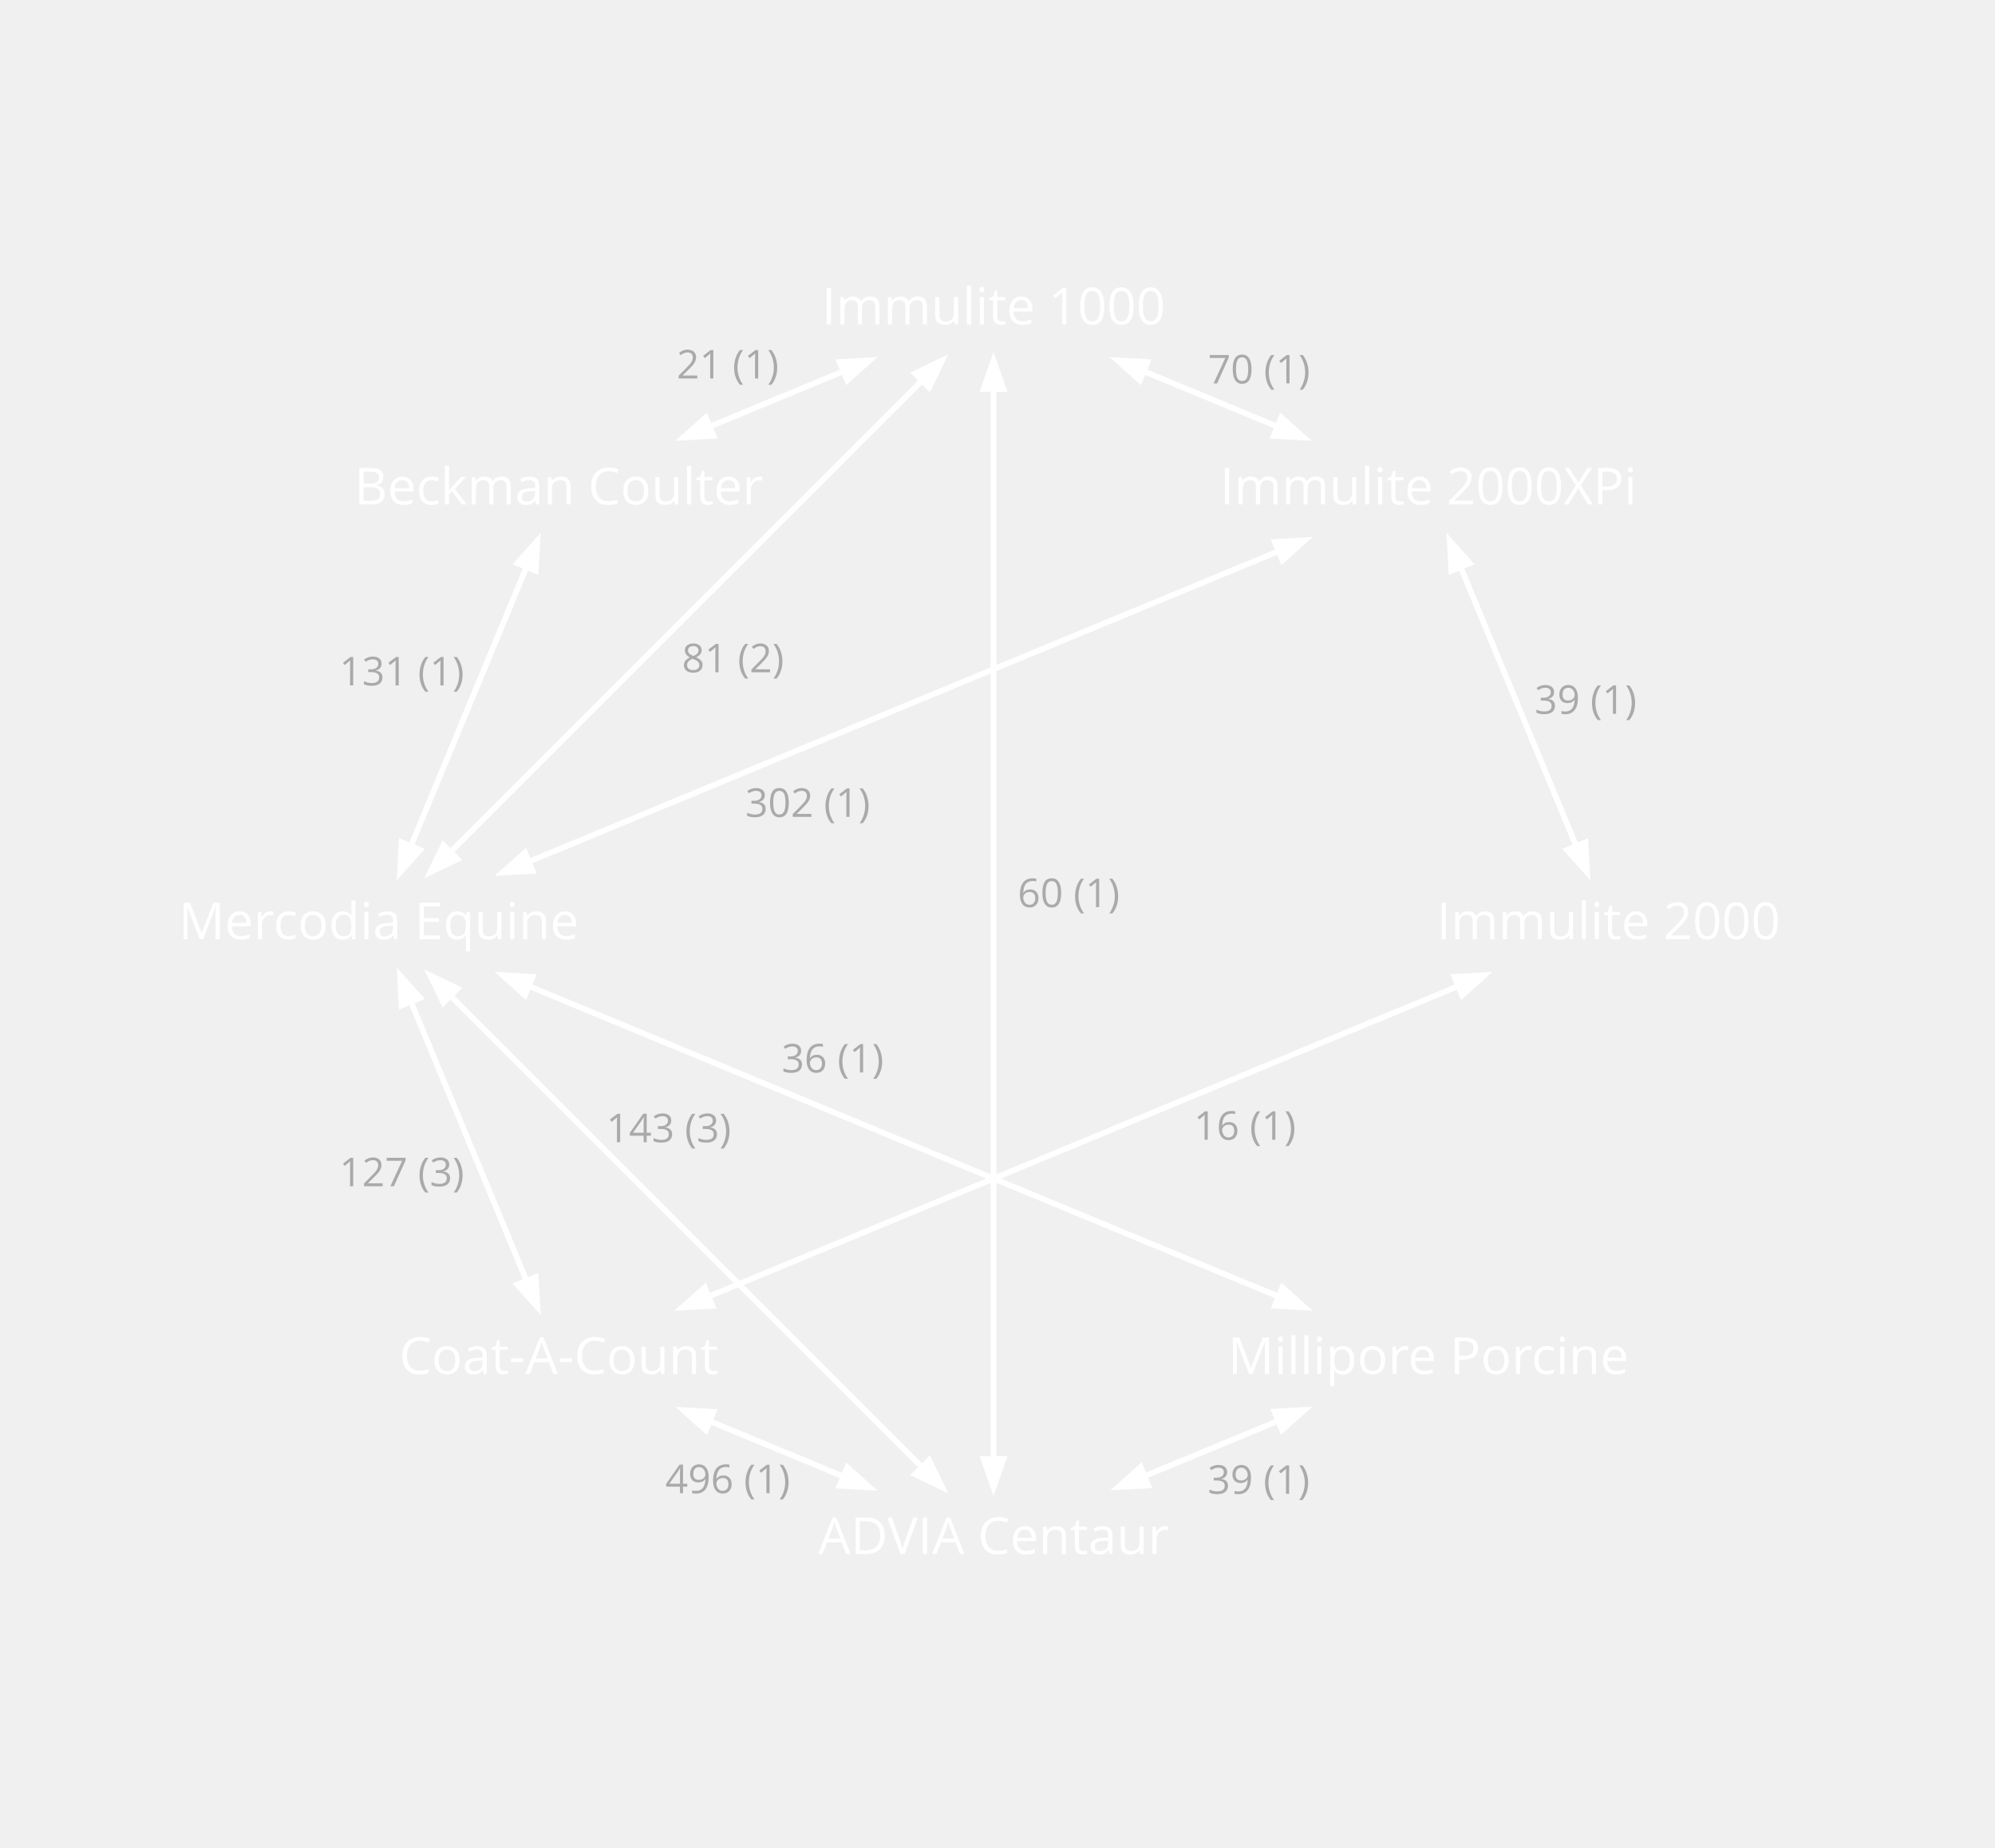
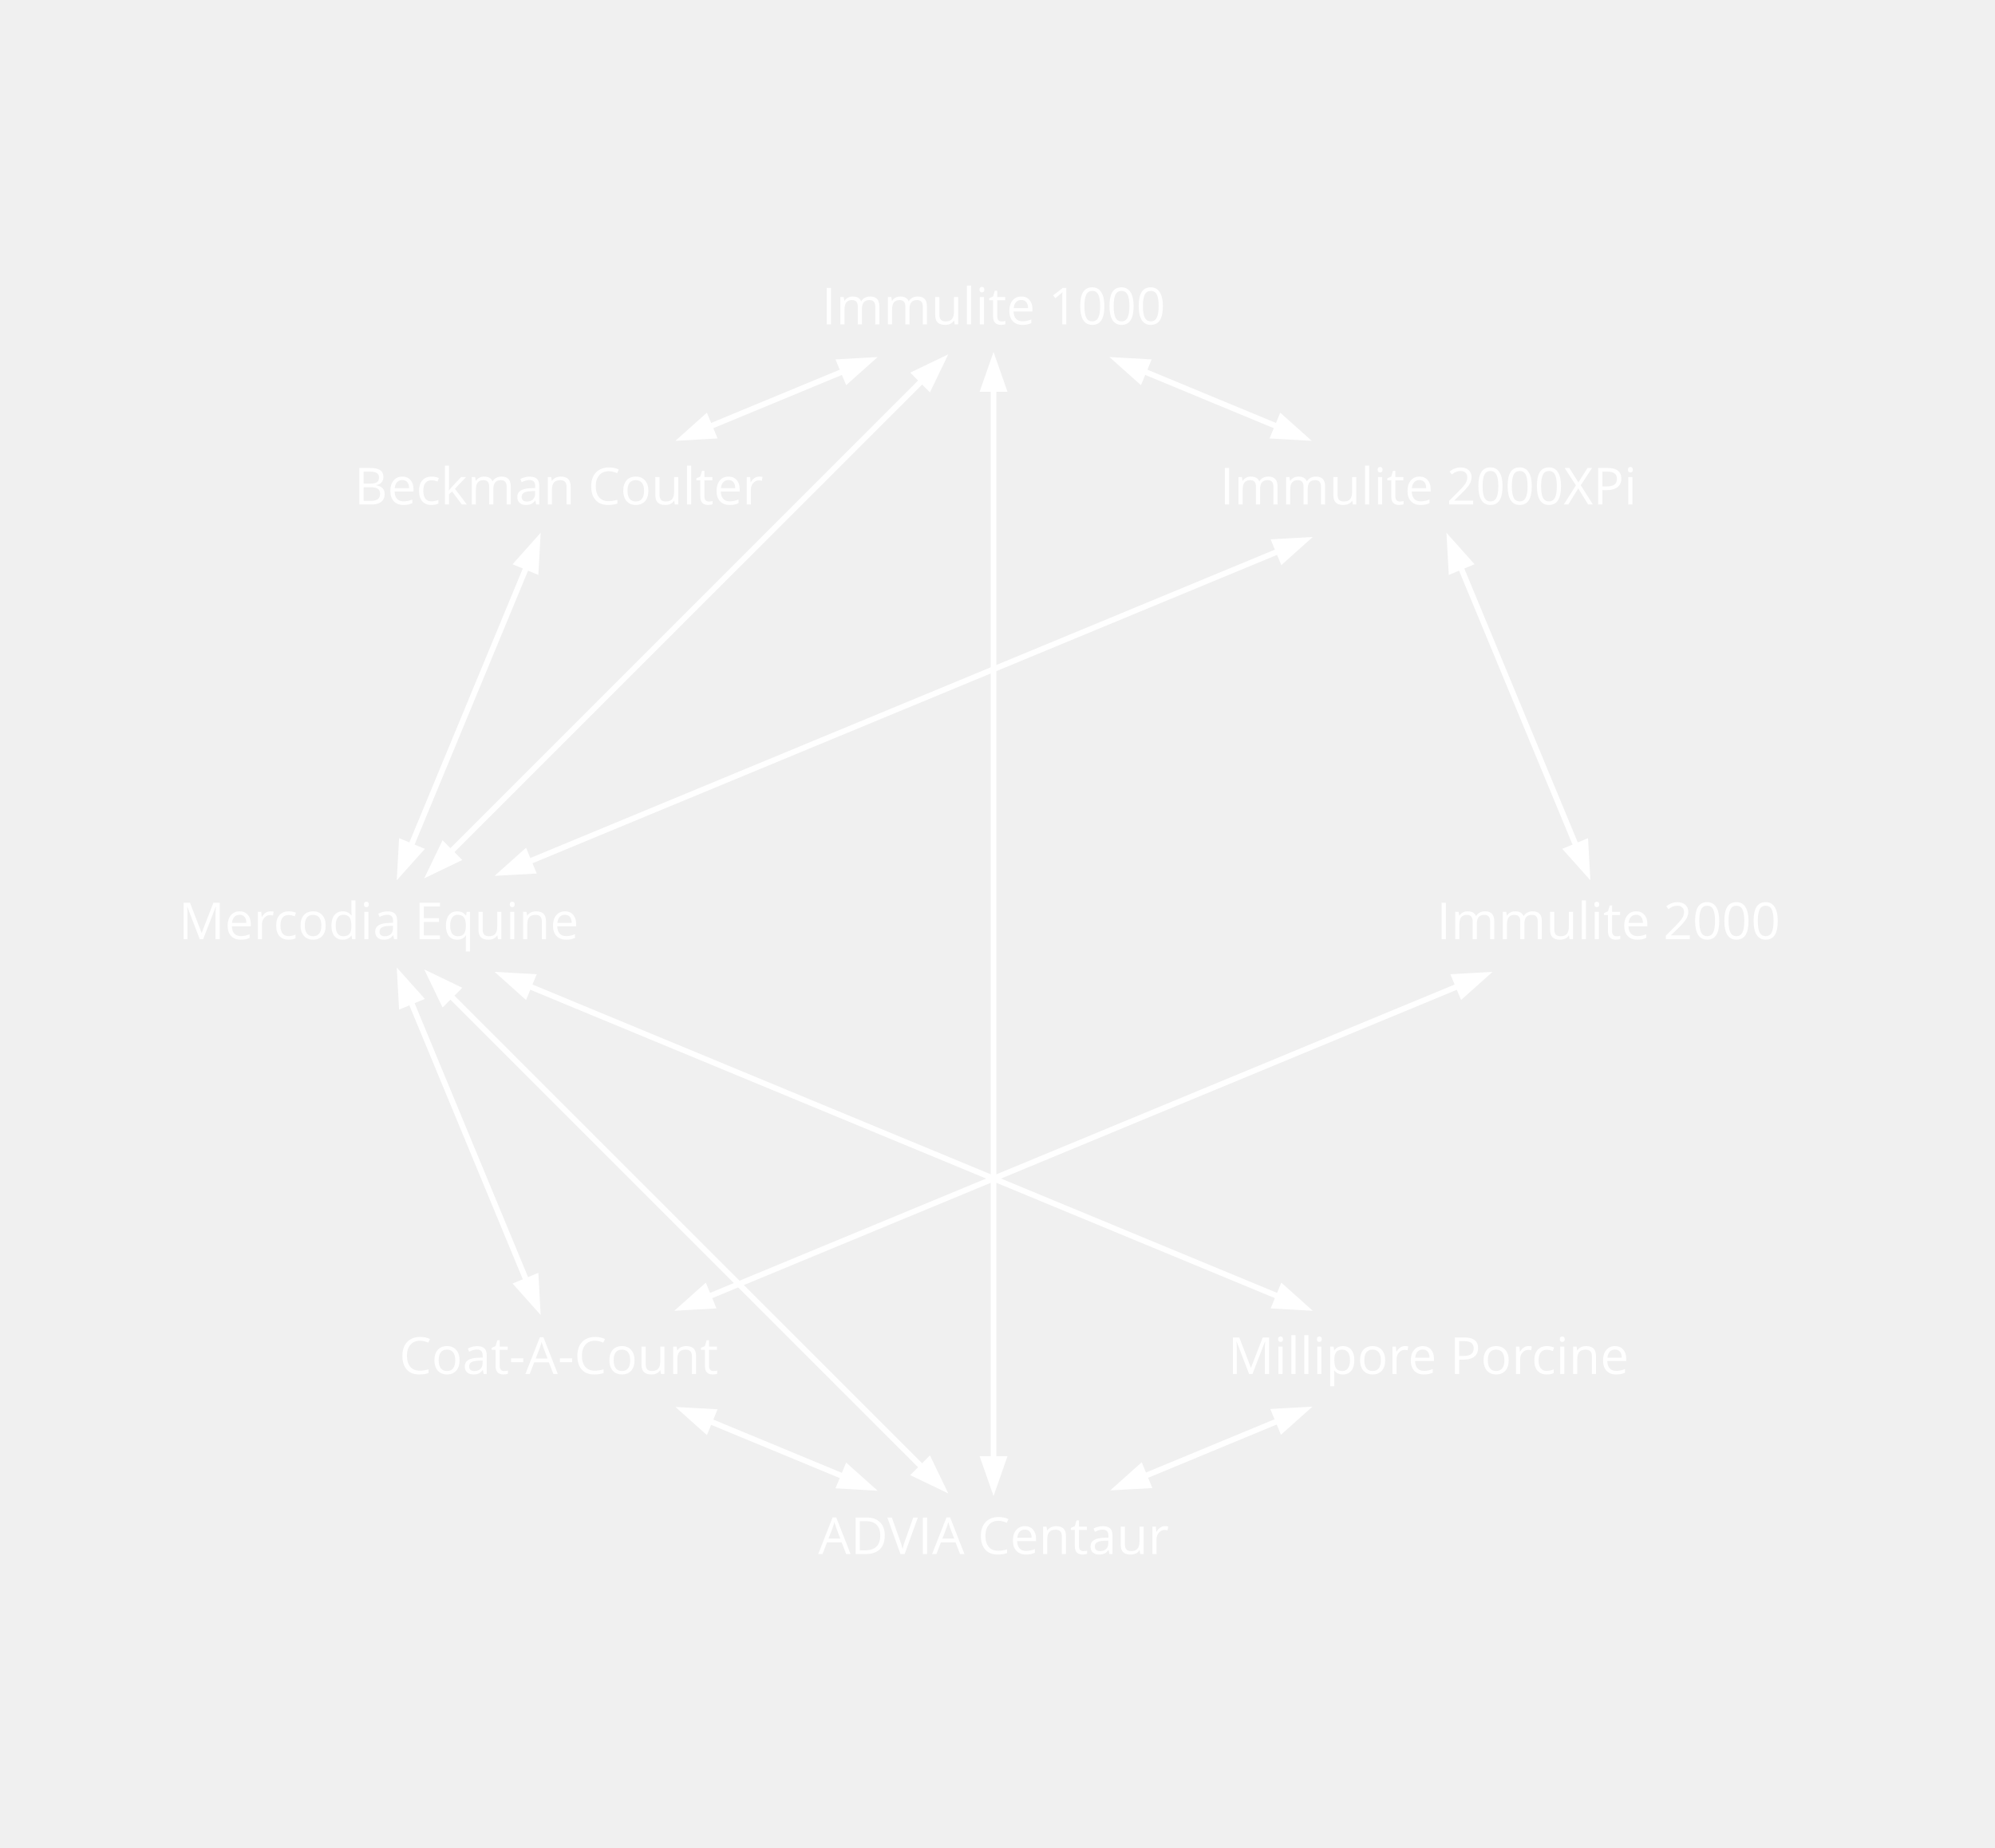
<svg xmlns="http://www.w3.org/2000/svg" width="936" height="867" viewBox="0 0 702 650.25" version="1.1" id="svg190">
  <defs id="defs194" />
  <g id="node1" class="node" transform="translate(54.64999,559.49)" style="fill:#ffffff">
    <text text-anchor="middle" x="78.6" y="-228.97" font-family="'Open Sans'" font-size="18px" id="text8" style="fill:#ffffff">Mercodia Equine</text>
  </g>
  <g id="node2" class="node" transform="translate(54.64999,559.49)" style="fill:#ffffff">
    <text text-anchor="middle" x="447.96" y="-75.97" font-family="'Open Sans'" font-size="18px" id="text13" style="fill:#ffffff">Millipore Porcine</text>
  </g>
  <path fill="none" stroke="#000000" stroke-width="2" d="m 449.62,456.17 c -70.12,-29.05 -193.06,-79.97 -263.25,-109.04" id="path18" style="fill:#ffffff;stroke:#ffffff" />
  <polygon fill="#000000" stroke="#000000" stroke-width="2" points="404.5,-99.37 393.92,-99.97 396.6,-106.43 " id="polygon20" transform="translate(54.64999,559.49)" style="fill:#ffffff;stroke:#ffffff" />
  <polygon fill="#000000" stroke="#000000" stroke-width="2" points="122.18,-216.32 132.75,-215.72 130.07,-209.26 " id="polygon22" transform="translate(54.64999,559.49)" style="fill:#ffffff;stroke:#ffffff" />
-   <text text-anchor="middle" x="293" y="377.42" font-family="'Open Sans'" font-size="14px" fill="#aaaaaa" id="text24">36 (1)</text>
  <g id="node4" class="node" transform="translate(54.64999,559.49)" style="fill:#ffffff">
    <text text-anchor="middle" x="294.96" y="-445.33" font-family="'Open Sans'" font-size="18px" id="text29" style="fill:#ffffff">Immulite 1000</text>
  </g>
  <g id="node3" class="node" transform="translate(54.64999,559.49)" style="fill:#ffffff">
    <text text-anchor="middle" x="294.96" y="-12.6" font-family="'Open Sans'" font-size="18px" id="text34" style="fill:#ffffff">ADVIA Centaur</text>
  </g>
  <path fill="none" stroke="#000000" stroke-width="2" d="m 402.85,519.44 c 15.2,-6.3 31.75,-13.15 46.93,-19.44" id="path39" style="fill:#ffffff;stroke:#ffffff" />
  <polygon fill="#000000" stroke="#000000" stroke-width="2" points="338.81,-36.16 346.71,-43.22 349.38,-36.75 " id="polygon41" transform="translate(54.64999,559.49)" style="fill:#ffffff;stroke:#ffffff" />
  <polygon fill="#000000" stroke="#000000" stroke-width="2" points="404.37,-63.32 396.47,-56.26 393.8,-62.73 " id="polygon43" transform="translate(54.64999,559.49)" style="fill:#ffffff;stroke:#ffffff" />
-   <text text-anchor="middle" x="442.91" y="525.67" font-family="'Open Sans'" font-size="14px" fill="#aaaaaa" id="text45">39 (1)</text>
  <path fill="none" stroke="#000000" stroke-width="2" d="m 324.36,516.23 c -41.57,-41.56 -123.93,-123.93 -165.64,-165.63" id="path50" style="fill:#ffffff;stroke:#ffffff" />
  <polygon fill="#000000" stroke="#000000" stroke-width="2" points="276.89,-36.08 267.34,-40.67 272.29,-45.62 " id="polygon52" transform="translate(54.64999,559.49)" style="fill:#ffffff;stroke:#ffffff" />
  <polygon fill="#000000" stroke="#000000" stroke-width="2" points="96.77,-216.19 106.32,-211.59 101.37,-206.64 " id="polygon54" transform="translate(54.64999,559.49)" style="fill:#ffffff;stroke:#ffffff" />
-   <text text-anchor="middle" x="235.29" y="401.96" font-family="'Open Sans'" font-size="14px" fill="#aaaaaa" id="text56">143 (3)</text>
  <path fill="none" stroke="#000000" stroke-width="2" d="m 349.61,513.38 c 0,-78.26 0,-298.03 0,-376.41" id="path61" style="fill:#ffffff;stroke:#ffffff" />
  <polygon fill="#000000" stroke="#000000" stroke-width="2" points="294.96,-36.04 291.46,-46.04 298.46,-46.04 " id="polygon63" transform="translate(54.64999,559.49)" style="fill:#ffffff;stroke:#ffffff" />
  <polygon fill="#000000" stroke="#000000" stroke-width="2" points="294.96,-432.61 298.46,-422.61 291.46,-422.61 " id="polygon65" transform="translate(54.64999,559.49)" style="fill:#ffffff;stroke:#ffffff" />
-   <text text-anchor="middle" x="376.06" y="319.23" font-family="'Open Sans'" font-size="14px" fill="#aaaaaa" id="text67">60 (1)</text>
  <path fill="none" stroke="#000000" stroke-width="2" d="m 324.36,134.02 c -41.57,41.56 -123.93,123.93 -165.64,165.63" id="path72" style="fill:#ffffff;stroke:#ffffff" />
  <polygon fill="#000000" stroke="#000000" stroke-width="2" points="276.89,-432.66 272.29,-423.11 267.34,-428.06 " id="polygon74" transform="translate(54.64999,559.49)" style="fill:#ffffff;stroke:#ffffff" />
  <polygon fill="#000000" stroke="#000000" stroke-width="2" points="96.77,-252.54 101.37,-262.09 106.32,-257.14 " id="polygon76" transform="translate(54.64999,559.49)" style="fill:#ffffff;stroke:#ffffff" />
-   <text text-anchor="middle" x="257.91" y="236.58" font-family="'Open Sans'" font-size="14px" fill="#aaaaaa" id="text78">81 (2)</text>
  <g id="node5" class="node" transform="translate(54.64999,559.49)" style="fill:#ffffff">
    <text text-anchor="middle" x="141.97" y="-381.96" font-family="'Open Sans'" font-size="18px" id="text83" style="fill:#ffffff">Beckman Coulter</text>
  </g>
  <path fill="none" stroke="#000000" stroke-width="2" d="m 185.21,199.67 c -11.46,27.68 -29.04,70.12 -40.52,97.84" id="path88" style="fill:#ffffff;stroke:#ffffff" />
  <polygon fill="#000000" stroke="#000000" stroke-width="2" points="134.45,-369.21 133.86,-358.63 127.39,-361.31 " id="polygon90" transform="translate(54.64999,559.49)" style="fill:#ffffff;stroke:#ffffff" />
  <polygon fill="#000000" stroke="#000000" stroke-width="2" points="86.11,-252.49 86.7,-263.07 93.17,-260.39 " id="polygon92" transform="translate(54.64999,559.49)" style="fill:#ffffff;stroke:#ffffff" />
-   <text text-anchor="middle" x="141.37" y="241.2" font-family="'Open Sans'" font-size="14px" fill="#aaaaaa" id="text94">131 (1)</text>
  <path fill="none" stroke="#000000" stroke-width="2" d="m 249.85,150.08 c 15.2,-6.3 31.76,-13.15 46.93,-19.44" id="path99" style="fill:#ffffff;stroke:#ffffff" />
  <polygon fill="#000000" stroke="#000000" stroke-width="2" points="185.81,-405.52 193.71,-412.58 196.39,-406.11 " id="polygon101" transform="translate(54.64999,559.49)" style="fill:#ffffff;stroke:#ffffff" />
  <polygon fill="#000000" stroke="#000000" stroke-width="2" points="251.38,-432.68 243.48,-425.62 240.8,-432.09 " id="polygon103" transform="translate(54.64999,559.49)" style="fill:#ffffff;stroke:#ffffff" />
-   <text text-anchor="middle" x="256.08" y="133.19" font-family="'Open Sans'" font-size="14px" fill="#aaaaaa" id="text105">21 (1)</text>
  <g id="node6" class="node" transform="translate(54.64999,559.49)" style="fill:#ffffff">
    <text text-anchor="middle" x="511.33" y="-228.97" font-family="'Open Sans'" font-size="18px" id="text110" style="fill:#ffffff">Immulite 2000</text>
  </g>
  <g id="node7" class="node" transform="translate(54.64999,559.49)" style="fill:#ffffff">
    <text text-anchor="middle" x="447.96" y="-381.96" font-family="'Open Sans'" font-size="18px" id="text115" style="fill:#ffffff">Immulite 2000XPi</text>
  </g>
  <path fill="none" stroke="#000000" stroke-width="2" d="m 449.62,194.08 c -70.12,29.04 -193.06,79.97 -263.25,109.04" id="path120" style="fill:#ffffff;stroke:#ffffff" />
  <polygon fill="#000000" stroke="#000000" stroke-width="2" points="393.92,-368.77 404.5,-369.36 396.6,-362.3 " id="polygon122" transform="translate(54.64999,559.49)" style="fill:#ffffff;stroke:#ffffff" />
  <polygon fill="#000000" stroke="#000000" stroke-width="2" points="132.75,-253.01 122.18,-252.42 130.07,-259.48 " id="polygon124" transform="translate(54.64999,559.49)" style="fill:#ffffff;stroke:#ffffff" />
-   <text text-anchor="middle" x="284.22" y="287.47" font-family="'Open Sans'" font-size="14px" fill="#aaaaaa" id="text126">302 (1)</text>
  <path fill="none" stroke="#000000" stroke-width="2" d="m 449.37,150.08 c -15.2,-6.3 -31.75,-13.15 -46.93,-19.44" id="path131" style="fill:#ffffff;stroke:#ffffff" />
  <polygon fill="#000000" stroke="#000000" stroke-width="2" points="404.12,-405.52 393.54,-406.11 396.22,-412.58 " id="polygon133" transform="translate(54.64999,559.49)" style="fill:#ffffff;stroke:#ffffff" />
  <polygon fill="#000000" stroke="#000000" stroke-width="2" points="338.55,-432.68 349.13,-432.09 346.45,-425.62 " id="polygon135" transform="translate(54.64999,559.49)" style="fill:#ffffff;stroke:#ffffff" />
-   <text text-anchor="middle" x="443.04" y="134.93" font-family="'Open Sans'" font-size="14px" fill="#aaaaaa" id="text137">70 (1)</text>
  <path fill="none" stroke="#000000" stroke-width="2" d="m 514.01,199.67 c 11.47,27.68 29.05,70.12 40.53,97.84" id="path142" style="fill:#ffffff;stroke:#ffffff" />
  <polygon fill="#000000" stroke="#000000" stroke-width="2" points="455.48,-369.21 462.54,-361.31 456.07,-358.63 " id="polygon144" transform="translate(54.64999,559.49)" style="fill:#ffffff;stroke:#ffffff" />
  <polygon fill="#000000" stroke="#000000" stroke-width="2" points="503.82,-252.49 496.76,-260.39 503.23,-263.07 " id="polygon146" transform="translate(54.64999,559.49)" style="fill:#ffffff;stroke:#ffffff" />
-   <text text-anchor="middle" x="557.95" y="251.2" font-family="'Open Sans'" font-size="14px" fill="#aaaaaa" id="text148">39 (1)</text>
  <g id="node8" class="node" transform="translate(54.64999,559.49)" style="fill:#ffffff">
    <text text-anchor="middle" x="141.97" y="-75.97" font-family="'Open Sans'" font-size="18px" id="text153" style="fill:#ffffff">Coat-A-Count</text>
  </g>
  <path fill="none" stroke="#000000" stroke-width="2" d="m 185.21,450.58 c -11.46,-27.68 -29.04,-70.13 -40.52,-97.84" id="path158" style="stroke:#ffffff;fill:#ffffff" />
  <polygon fill="#000000" stroke="#000000" stroke-width="2" points="134.45,-99.52 127.39,-107.42 133.86,-110.1 " id="polygon160" transform="translate(54.64999,559.49)" style="stroke:#ffffff;fill:#ffffff" />
  <polygon fill="#000000" stroke="#000000" stroke-width="2" points="86.11,-216.24 93.17,-208.34 86.7,-205.66 " id="polygon162" transform="translate(54.64999,559.49)" style="stroke:#ffffff;fill:#ffffff" />
-   <text text-anchor="middle" x="141.37" y="417.45" font-family="'Open Sans'" font-size="14px" fill="#aaaaaa" id="text164">127 (3)</text>
  <path fill="none" stroke="#000000" stroke-width="2" d="m 249.85,500.17 c 15.2,6.29 31.76,13.15 46.93,19.44" id="path169" style="fill:#ffffff;stroke:#ffffff" />
  <polygon fill="#000000" stroke="#000000" stroke-width="2" points="185.81,-63.21 196.39,-62.62 193.71,-56.15 " id="polygon171" transform="translate(54.64999,559.49)" style="fill:#ffffff;stroke:#ffffff" />
  <polygon fill="#000000" stroke="#000000" stroke-width="2" points="251.38,-36.05 240.8,-36.65 243.48,-43.11 " id="polygon173" transform="translate(54.64999,559.49)" style="fill:#ffffff;stroke:#ffffff" />
-   <text text-anchor="middle" x="256.08" y="525.46" font-family="'Open Sans'" font-size="14px" fill="#aaaaaa" id="text175">496 (1)</text>
  <path fill="none" stroke="#000000" stroke-width="2" d="m 249.61,456.17 c 70.12,-29.05 193.05,-79.97 263.25,-109.04" id="path180" style="fill:#ffffff;stroke:#ffffff" />
  <polygon fill="#000000" stroke="#000000" stroke-width="2" points="185.43,-99.37 193.33,-106.43 196,-99.97 " id="polygon182" transform="translate(54.64999,559.49)" style="fill:#ffffff;stroke:#ffffff" />
  <polygon fill="#000000" stroke="#000000" stroke-width="2" points="467.75,-216.32 459.85,-209.26 457.17,-215.72 " id="polygon184" transform="translate(54.64999,559.49)" style="fill:#ffffff;stroke:#ffffff" />
-   <text text-anchor="middle" x="438.06" y="401.1" font-family="'Open Sans'" font-size="14px" fill="#aaaaaa" id="text186">16 (1)</text>
</svg>
